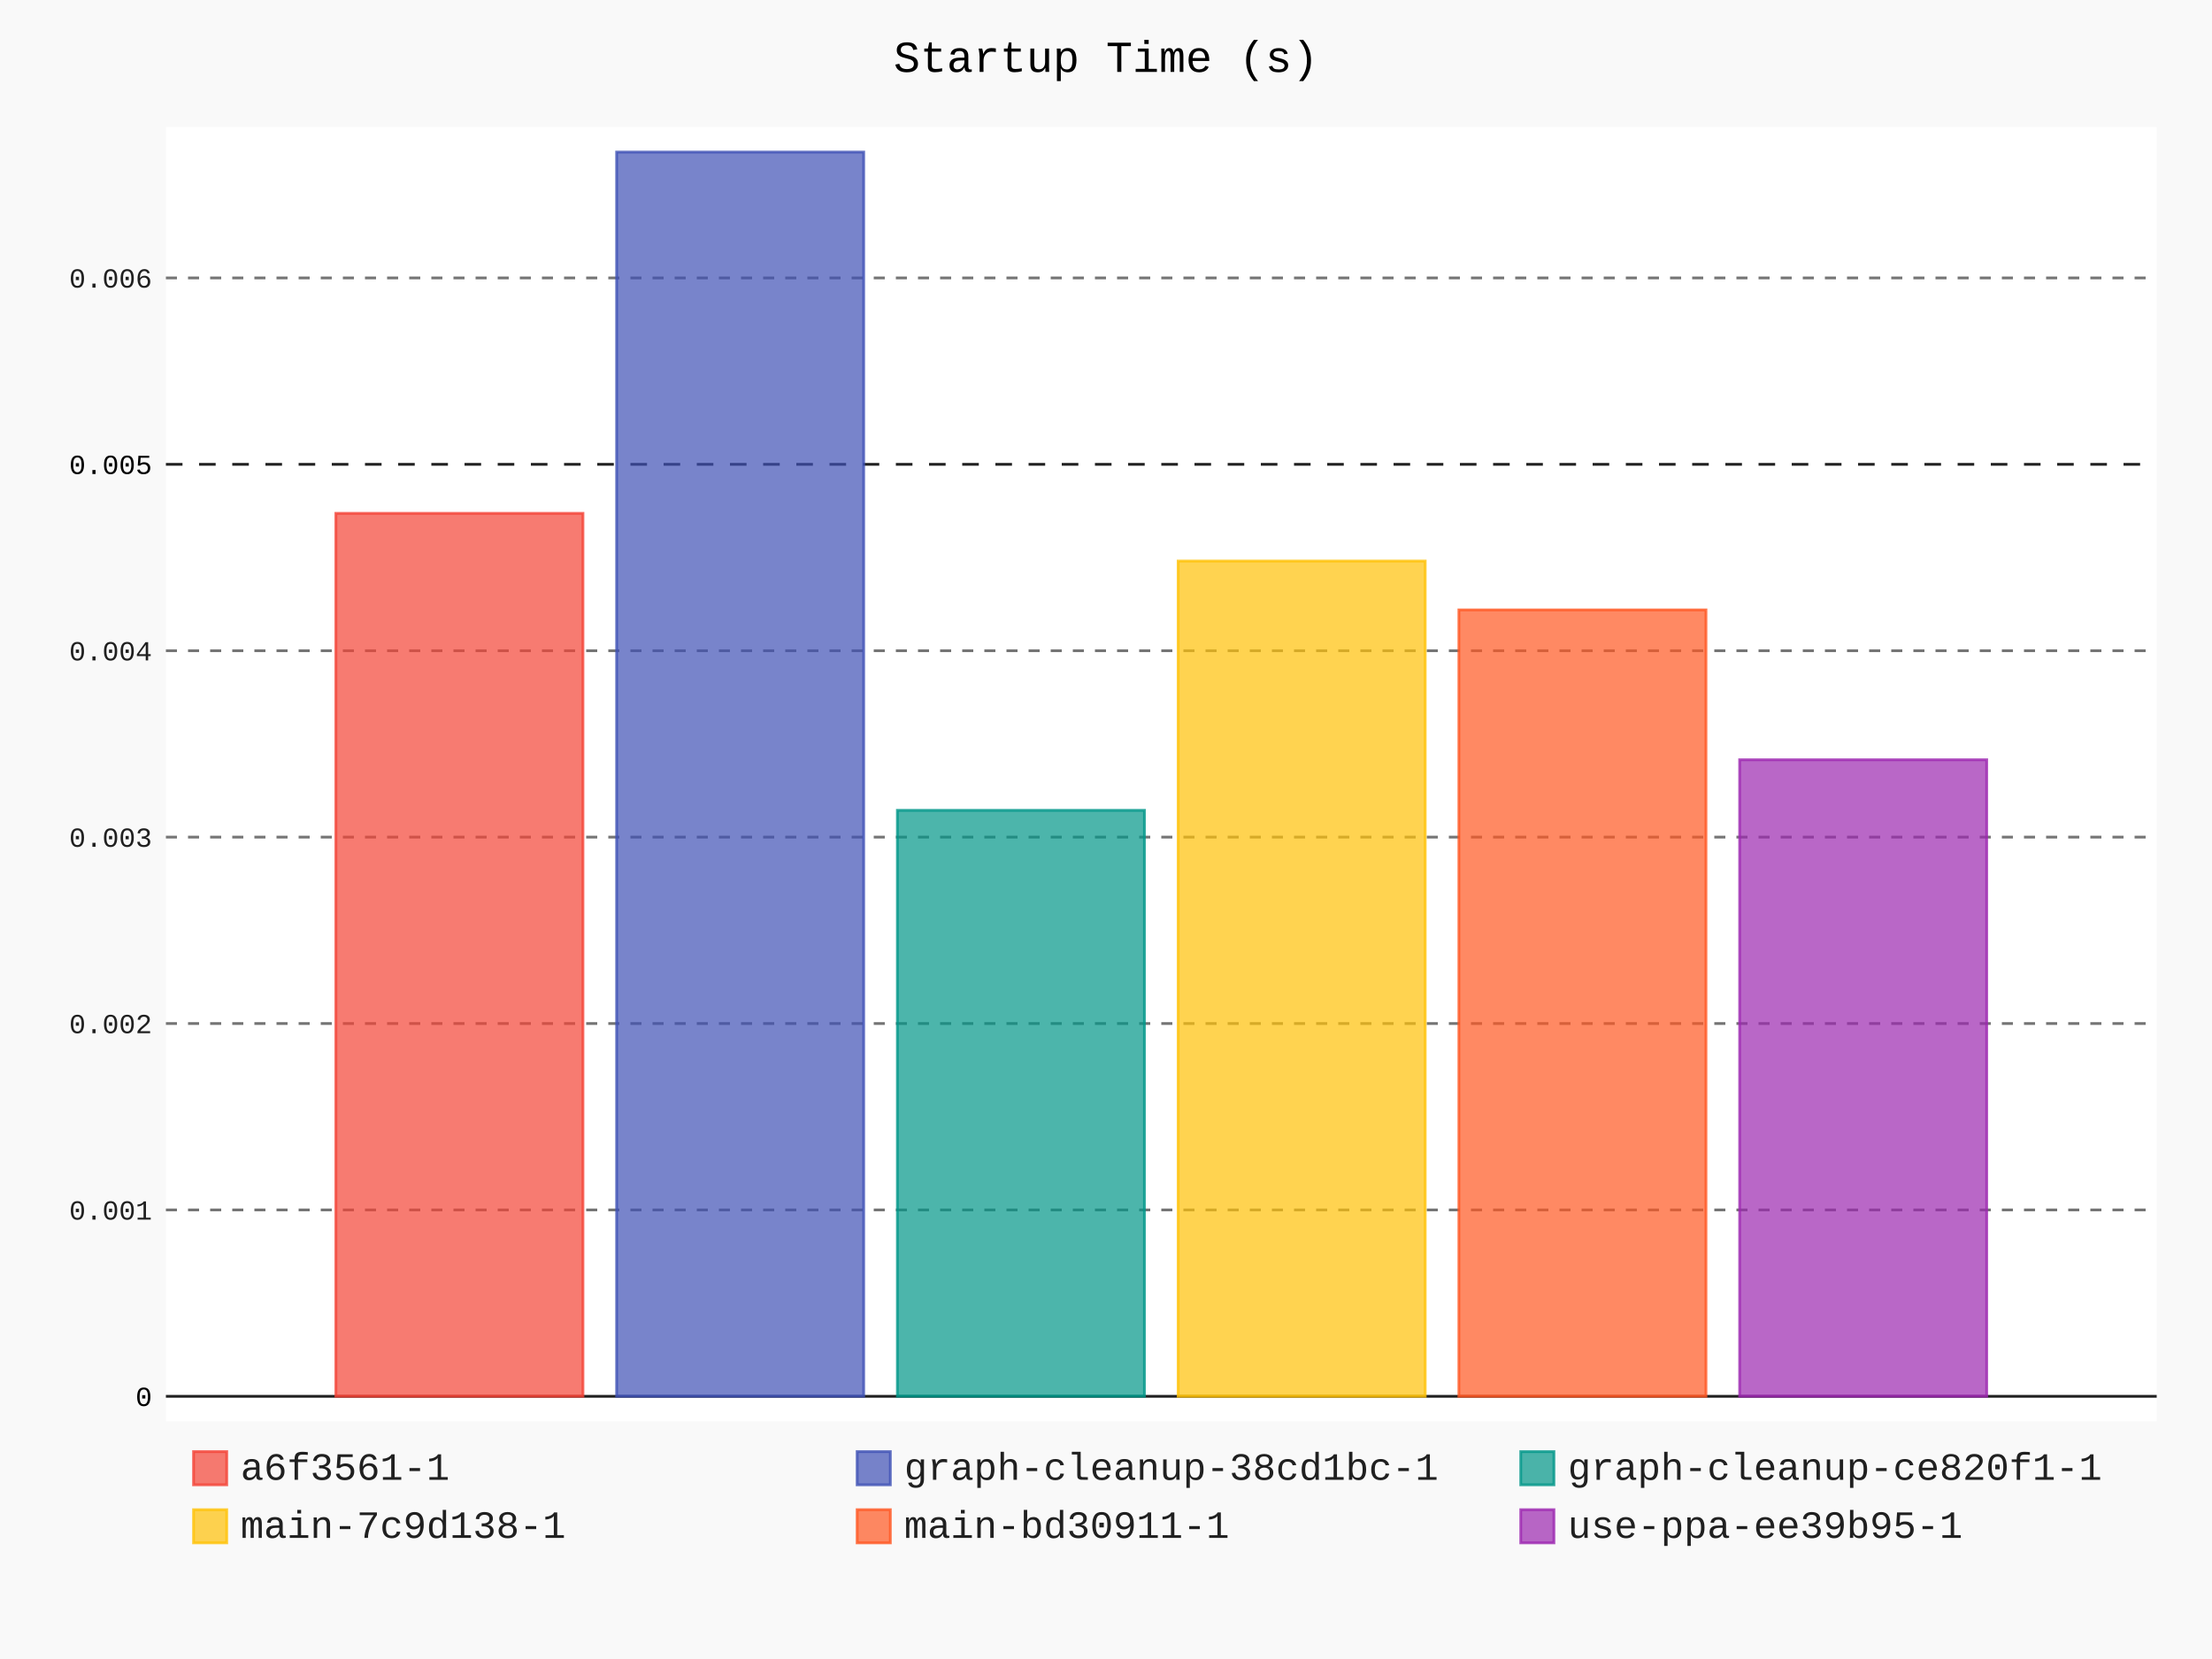
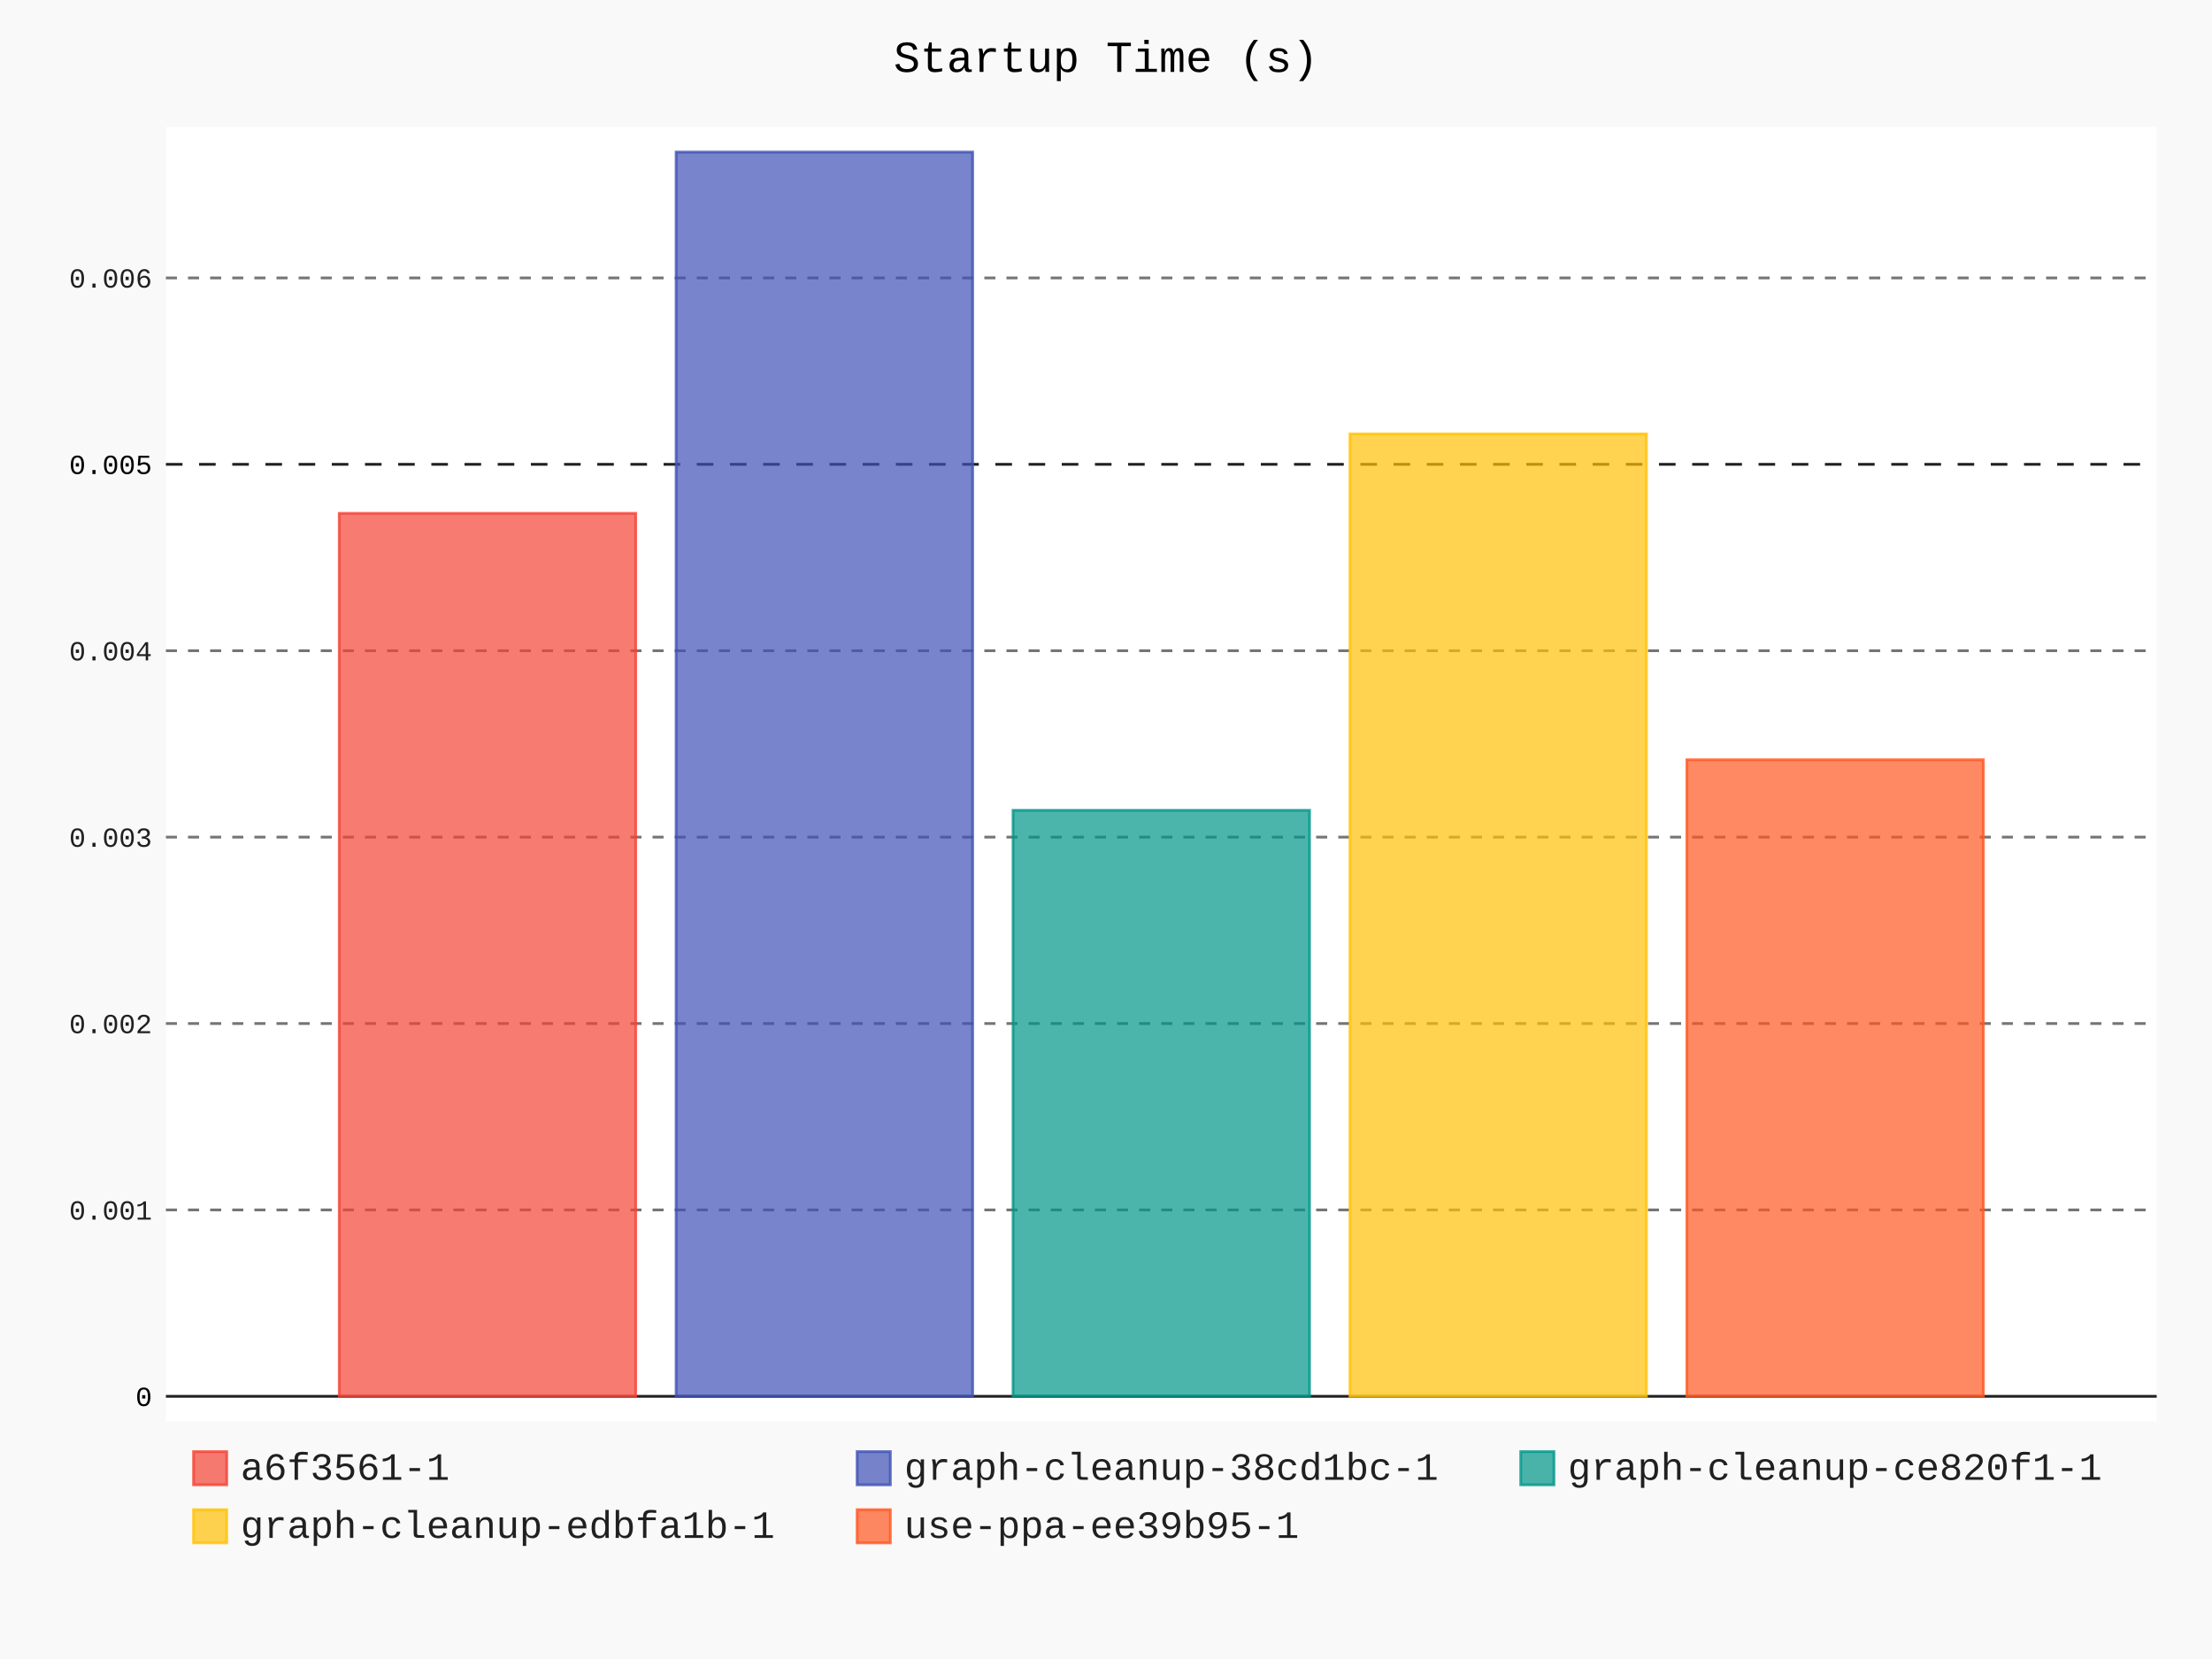
- <svg xmlns="http://www.w3.org/2000/svg" id="chart-c725b53e-28ff-4bd7-be31-37db63b10d06" class="pygal-chart" viewBox="0 0 800 600">
+ <svg xmlns="http://www.w3.org/2000/svg" id="chart-8183d726-7287-4f49-b92a-2204c461a9ce" class="pygal-chart" viewBox="0 0 800 600">
  <defs>
-     <style type="text/css">#chart-c725b53e-28ff-4bd7-be31-37db63b10d06{-webkit-user-select:none;-webkit-font-smoothing:antialiased;font-family:Consolas,"Liberation Mono",Menlo,Courier,monospace}#chart-c725b53e-28ff-4bd7-be31-37db63b10d06 .title{font-family:Consolas,"Liberation Mono",Menlo,Courier,monospace;font-size:16px}#chart-c725b53e-28ff-4bd7-be31-37db63b10d06 .legends .legend text{font-family:Consolas,"Liberation Mono",Menlo,Courier,monospace;font-size:14px}#chart-c725b53e-28ff-4bd7-be31-37db63b10d06 .axis text{font-family:Consolas,"Liberation Mono",Menlo,Courier,monospace;font-size:10px}#chart-c725b53e-28ff-4bd7-be31-37db63b10d06 .axis text.major{font-family:Consolas,"Liberation Mono",Menlo,Courier,monospace;font-size:10px}#chart-c725b53e-28ff-4bd7-be31-37db63b10d06 .text-overlay text.value{font-family:Consolas,"Liberation Mono",Menlo,Courier,monospace;font-size:16px}#chart-c725b53e-28ff-4bd7-be31-37db63b10d06 .text-overlay text.label{font-family:Consolas,"Liberation Mono",Menlo,Courier,monospace;font-size:10px}#chart-c725b53e-28ff-4bd7-be31-37db63b10d06 .tooltip{font-family:Consolas,"Liberation Mono",Menlo,Courier,monospace;font-size:14px}#chart-c725b53e-28ff-4bd7-be31-37db63b10d06 text.no_data{font-family:Consolas,"Liberation Mono",Menlo,Courier,monospace;font-size:64px}
- #chart-c725b53e-28ff-4bd7-be31-37db63b10d06{background-color:rgba(249,249,249,1)}#chart-c725b53e-28ff-4bd7-be31-37db63b10d06 path,#chart-c725b53e-28ff-4bd7-be31-37db63b10d06 line,#chart-c725b53e-28ff-4bd7-be31-37db63b10d06 rect,#chart-c725b53e-28ff-4bd7-be31-37db63b10d06 circle{-webkit-transition:150ms;-moz-transition:150ms;transition:150ms}#chart-c725b53e-28ff-4bd7-be31-37db63b10d06 .graph &gt; .background{fill:rgba(249,249,249,1)}#chart-c725b53e-28ff-4bd7-be31-37db63b10d06 .plot &gt; .background{fill:rgba(255,255,255,1)}#chart-c725b53e-28ff-4bd7-be31-37db63b10d06 .graph{fill:rgba(0,0,0,.87)}#chart-c725b53e-28ff-4bd7-be31-37db63b10d06 text.no_data{fill:rgba(0,0,0,1)}#chart-c725b53e-28ff-4bd7-be31-37db63b10d06 .title{fill:rgba(0,0,0,1)}#chart-c725b53e-28ff-4bd7-be31-37db63b10d06 .legends .legend text{fill:rgba(0,0,0,.87)}#chart-c725b53e-28ff-4bd7-be31-37db63b10d06 .legends .legend:hover text{fill:rgba(0,0,0,1)}#chart-c725b53e-28ff-4bd7-be31-37db63b10d06 .axis .line{stroke:rgba(0,0,0,1)}#chart-c725b53e-28ff-4bd7-be31-37db63b10d06 .axis .guide.line{stroke:rgba(0,0,0,.54)}#chart-c725b53e-28ff-4bd7-be31-37db63b10d06 .axis .major.line{stroke:rgba(0,0,0,.87)}#chart-c725b53e-28ff-4bd7-be31-37db63b10d06 .axis text.major{fill:rgba(0,0,0,1)}#chart-c725b53e-28ff-4bd7-be31-37db63b10d06 .axis.y .guides:hover .guide.line,#chart-c725b53e-28ff-4bd7-be31-37db63b10d06 .line-graph .axis.x .guides:hover .guide.line,#chart-c725b53e-28ff-4bd7-be31-37db63b10d06 .stackedline-graph .axis.x .guides:hover .guide.line,#chart-c725b53e-28ff-4bd7-be31-37db63b10d06 .xy-graph .axis.x .guides:hover .guide.line{stroke:rgba(0,0,0,1)}#chart-c725b53e-28ff-4bd7-be31-37db63b10d06 .axis .guides:hover text{fill:rgba(0,0,0,1)}#chart-c725b53e-28ff-4bd7-be31-37db63b10d06 .reactive{fill-opacity:.7;stroke-opacity:.8}#chart-c725b53e-28ff-4bd7-be31-37db63b10d06 .ci{stroke:rgba(0,0,0,.87)}#chart-c725b53e-28ff-4bd7-be31-37db63b10d06 .reactive.active,#chart-c725b53e-28ff-4bd7-be31-37db63b10d06 .active .reactive{fill-opacity:.8;stroke-opacity:.9;stroke-width:4}#chart-c725b53e-28ff-4bd7-be31-37db63b10d06 .ci .reactive.active{stroke-width:1.5}#chart-c725b53e-28ff-4bd7-be31-37db63b10d06 .series text{fill:rgba(0,0,0,1)}#chart-c725b53e-28ff-4bd7-be31-37db63b10d06 .tooltip rect{fill:rgba(255,255,255,1);stroke:rgba(0,0,0,1);-webkit-transition:opacity 150ms;-moz-transition:opacity 150ms;transition:opacity 150ms}#chart-c725b53e-28ff-4bd7-be31-37db63b10d06 .tooltip .label{fill:rgba(0,0,0,.87)}#chart-c725b53e-28ff-4bd7-be31-37db63b10d06 .tooltip .label{fill:rgba(0,0,0,.87)}#chart-c725b53e-28ff-4bd7-be31-37db63b10d06 .tooltip .legend{font-size:.8em;fill:rgba(0,0,0,.54)}#chart-c725b53e-28ff-4bd7-be31-37db63b10d06 .tooltip .x_label{font-size:.6em;fill:rgba(0,0,0,1)}#chart-c725b53e-28ff-4bd7-be31-37db63b10d06 .tooltip .xlink{font-size:.5em;text-decoration:underline}#chart-c725b53e-28ff-4bd7-be31-37db63b10d06 .tooltip .value{font-size:1.5em}#chart-c725b53e-28ff-4bd7-be31-37db63b10d06 .bound{font-size:.5em}#chart-c725b53e-28ff-4bd7-be31-37db63b10d06 .max-value{font-size:.75em;fill:rgba(0,0,0,.54)}#chart-c725b53e-28ff-4bd7-be31-37db63b10d06 .map-element{fill:rgba(255,255,255,1);stroke:rgba(0,0,0,.54) !important}#chart-c725b53e-28ff-4bd7-be31-37db63b10d06 .map-element .reactive{fill-opacity:inherit;stroke-opacity:inherit}#chart-c725b53e-28ff-4bd7-be31-37db63b10d06 .color-0,#chart-c725b53e-28ff-4bd7-be31-37db63b10d06 .color-0 a:visited{stroke:#F44336;fill:#F44336}#chart-c725b53e-28ff-4bd7-be31-37db63b10d06 .color-1,#chart-c725b53e-28ff-4bd7-be31-37db63b10d06 .color-1 a:visited{stroke:#3F51B5;fill:#3F51B5}#chart-c725b53e-28ff-4bd7-be31-37db63b10d06 .color-2,#chart-c725b53e-28ff-4bd7-be31-37db63b10d06 .color-2 a:visited{stroke:#009688;fill:#009688}#chart-c725b53e-28ff-4bd7-be31-37db63b10d06 .color-3,#chart-c725b53e-28ff-4bd7-be31-37db63b10d06 .color-3 a:visited{stroke:#FFC107;fill:#FFC107}#chart-c725b53e-28ff-4bd7-be31-37db63b10d06 .color-4,#chart-c725b53e-28ff-4bd7-be31-37db63b10d06 .color-4 a:visited{stroke:#FF5722;fill:#FF5722}#chart-c725b53e-28ff-4bd7-be31-37db63b10d06 .color-5,#chart-c725b53e-28ff-4bd7-be31-37db63b10d06 .color-5 a:visited{stroke:#9C27B0;fill:#9C27B0}#chart-c725b53e-28ff-4bd7-be31-37db63b10d06 .text-overlay .color-0 text{fill:black}#chart-c725b53e-28ff-4bd7-be31-37db63b10d06 .text-overlay .color-1 text{fill:black}#chart-c725b53e-28ff-4bd7-be31-37db63b10d06 .text-overlay .color-2 text{fill:black}#chart-c725b53e-28ff-4bd7-be31-37db63b10d06 .text-overlay .color-3 text{fill:black}#chart-c725b53e-28ff-4bd7-be31-37db63b10d06 .text-overlay .color-4 text{fill:black}#chart-c725b53e-28ff-4bd7-be31-37db63b10d06 .text-overlay .color-5 text{fill:black}
- #chart-c725b53e-28ff-4bd7-be31-37db63b10d06 text.no_data{text-anchor:middle}#chart-c725b53e-28ff-4bd7-be31-37db63b10d06 .guide.line{fill:none}#chart-c725b53e-28ff-4bd7-be31-37db63b10d06 .centered{text-anchor:middle}#chart-c725b53e-28ff-4bd7-be31-37db63b10d06 .title{text-anchor:middle}#chart-c725b53e-28ff-4bd7-be31-37db63b10d06 .legends .legend text{fill-opacity:1}#chart-c725b53e-28ff-4bd7-be31-37db63b10d06 .axis.x text{text-anchor:middle}#chart-c725b53e-28ff-4bd7-be31-37db63b10d06 .axis.x:not(.web) text[transform]{text-anchor:start}#chart-c725b53e-28ff-4bd7-be31-37db63b10d06 .axis.x:not(.web) text[transform].backwards{text-anchor:end}#chart-c725b53e-28ff-4bd7-be31-37db63b10d06 .axis.y text{text-anchor:end}#chart-c725b53e-28ff-4bd7-be31-37db63b10d06 .axis.y text[transform].backwards{text-anchor:start}#chart-c725b53e-28ff-4bd7-be31-37db63b10d06 .axis.y2 text{text-anchor:start}#chart-c725b53e-28ff-4bd7-be31-37db63b10d06 .axis.y2 text[transform].backwards{text-anchor:end}#chart-c725b53e-28ff-4bd7-be31-37db63b10d06 .axis .guide.line{stroke-dasharray:4,4}#chart-c725b53e-28ff-4bd7-be31-37db63b10d06 .axis .major.guide.line{stroke-dasharray:6,6}#chart-c725b53e-28ff-4bd7-be31-37db63b10d06 .horizontal .axis.y .guide.line,#chart-c725b53e-28ff-4bd7-be31-37db63b10d06 .horizontal .axis.y2 .guide.line,#chart-c725b53e-28ff-4bd7-be31-37db63b10d06 .vertical .axis.x .guide.line{opacity:0}#chart-c725b53e-28ff-4bd7-be31-37db63b10d06 .horizontal .axis.always_show .guide.line,#chart-c725b53e-28ff-4bd7-be31-37db63b10d06 .vertical .axis.always_show .guide.line{opacity:1 !important}#chart-c725b53e-28ff-4bd7-be31-37db63b10d06 .axis.y .guides:hover .guide.line,#chart-c725b53e-28ff-4bd7-be31-37db63b10d06 .axis.y2 .guides:hover .guide.line,#chart-c725b53e-28ff-4bd7-be31-37db63b10d06 .axis.x .guides:hover .guide.line{opacity:1}#chart-c725b53e-28ff-4bd7-be31-37db63b10d06 .axis .guides:hover text{opacity:1}#chart-c725b53e-28ff-4bd7-be31-37db63b10d06 .nofill{fill:none}#chart-c725b53e-28ff-4bd7-be31-37db63b10d06 .subtle-fill{fill-opacity:.2}#chart-c725b53e-28ff-4bd7-be31-37db63b10d06 .dot{stroke-width:1px;fill-opacity:1}#chart-c725b53e-28ff-4bd7-be31-37db63b10d06 .dot.active{stroke-width:5px}#chart-c725b53e-28ff-4bd7-be31-37db63b10d06 .dot.negative{fill:transparent}#chart-c725b53e-28ff-4bd7-be31-37db63b10d06 text,#chart-c725b53e-28ff-4bd7-be31-37db63b10d06 tspan{stroke:none !important}#chart-c725b53e-28ff-4bd7-be31-37db63b10d06 .series text.active{opacity:1}#chart-c725b53e-28ff-4bd7-be31-37db63b10d06 .tooltip rect{fill-opacity:.95;stroke-width:.5}#chart-c725b53e-28ff-4bd7-be31-37db63b10d06 .tooltip text{fill-opacity:1}#chart-c725b53e-28ff-4bd7-be31-37db63b10d06 .showable{visibility:hidden}#chart-c725b53e-28ff-4bd7-be31-37db63b10d06 .showable.shown{visibility:visible}#chart-c725b53e-28ff-4bd7-be31-37db63b10d06 .gauge-background{fill:rgba(229,229,229,1);stroke:none}#chart-c725b53e-28ff-4bd7-be31-37db63b10d06 .bg-lines{stroke:rgba(249,249,249,1);stroke-width:2px}</style>
+     <style type="text/css">#chart-8183d726-7287-4f49-b92a-2204c461a9ce{-webkit-user-select:none;-webkit-font-smoothing:antialiased;font-family:Consolas,"Liberation Mono",Menlo,Courier,monospace}#chart-8183d726-7287-4f49-b92a-2204c461a9ce .title{font-family:Consolas,"Liberation Mono",Menlo,Courier,monospace;font-size:16px}#chart-8183d726-7287-4f49-b92a-2204c461a9ce .legends .legend text{font-family:Consolas,"Liberation Mono",Menlo,Courier,monospace;font-size:14px}#chart-8183d726-7287-4f49-b92a-2204c461a9ce .axis text{font-family:Consolas,"Liberation Mono",Menlo,Courier,monospace;font-size:10px}#chart-8183d726-7287-4f49-b92a-2204c461a9ce .axis text.major{font-family:Consolas,"Liberation Mono",Menlo,Courier,monospace;font-size:10px}#chart-8183d726-7287-4f49-b92a-2204c461a9ce .text-overlay text.value{font-family:Consolas,"Liberation Mono",Menlo,Courier,monospace;font-size:16px}#chart-8183d726-7287-4f49-b92a-2204c461a9ce .text-overlay text.label{font-family:Consolas,"Liberation Mono",Menlo,Courier,monospace;font-size:10px}#chart-8183d726-7287-4f49-b92a-2204c461a9ce .tooltip{font-family:Consolas,"Liberation Mono",Menlo,Courier,monospace;font-size:14px}#chart-8183d726-7287-4f49-b92a-2204c461a9ce text.no_data{font-family:Consolas,"Liberation Mono",Menlo,Courier,monospace;font-size:64px}
+ #chart-8183d726-7287-4f49-b92a-2204c461a9ce{background-color:rgba(249,249,249,1)}#chart-8183d726-7287-4f49-b92a-2204c461a9ce path,#chart-8183d726-7287-4f49-b92a-2204c461a9ce line,#chart-8183d726-7287-4f49-b92a-2204c461a9ce rect,#chart-8183d726-7287-4f49-b92a-2204c461a9ce circle{-webkit-transition:150ms;-moz-transition:150ms;transition:150ms}#chart-8183d726-7287-4f49-b92a-2204c461a9ce .graph &gt; .background{fill:rgba(249,249,249,1)}#chart-8183d726-7287-4f49-b92a-2204c461a9ce .plot &gt; .background{fill:rgba(255,255,255,1)}#chart-8183d726-7287-4f49-b92a-2204c461a9ce .graph{fill:rgba(0,0,0,.87)}#chart-8183d726-7287-4f49-b92a-2204c461a9ce text.no_data{fill:rgba(0,0,0,1)}#chart-8183d726-7287-4f49-b92a-2204c461a9ce .title{fill:rgba(0,0,0,1)}#chart-8183d726-7287-4f49-b92a-2204c461a9ce .legends .legend text{fill:rgba(0,0,0,.87)}#chart-8183d726-7287-4f49-b92a-2204c461a9ce .legends .legend:hover text{fill:rgba(0,0,0,1)}#chart-8183d726-7287-4f49-b92a-2204c461a9ce .axis .line{stroke:rgba(0,0,0,1)}#chart-8183d726-7287-4f49-b92a-2204c461a9ce .axis .guide.line{stroke:rgba(0,0,0,.54)}#chart-8183d726-7287-4f49-b92a-2204c461a9ce .axis .major.line{stroke:rgba(0,0,0,.87)}#chart-8183d726-7287-4f49-b92a-2204c461a9ce .axis text.major{fill:rgba(0,0,0,1)}#chart-8183d726-7287-4f49-b92a-2204c461a9ce .axis.y .guides:hover .guide.line,#chart-8183d726-7287-4f49-b92a-2204c461a9ce .line-graph .axis.x .guides:hover .guide.line,#chart-8183d726-7287-4f49-b92a-2204c461a9ce .stackedline-graph .axis.x .guides:hover .guide.line,#chart-8183d726-7287-4f49-b92a-2204c461a9ce .xy-graph .axis.x .guides:hover .guide.line{stroke:rgba(0,0,0,1)}#chart-8183d726-7287-4f49-b92a-2204c461a9ce .axis .guides:hover text{fill:rgba(0,0,0,1)}#chart-8183d726-7287-4f49-b92a-2204c461a9ce .reactive{fill-opacity:.7;stroke-opacity:.8}#chart-8183d726-7287-4f49-b92a-2204c461a9ce .ci{stroke:rgba(0,0,0,.87)}#chart-8183d726-7287-4f49-b92a-2204c461a9ce .reactive.active,#chart-8183d726-7287-4f49-b92a-2204c461a9ce .active .reactive{fill-opacity:.8;stroke-opacity:.9;stroke-width:4}#chart-8183d726-7287-4f49-b92a-2204c461a9ce .ci .reactive.active{stroke-width:1.5}#chart-8183d726-7287-4f49-b92a-2204c461a9ce .series text{fill:rgba(0,0,0,1)}#chart-8183d726-7287-4f49-b92a-2204c461a9ce .tooltip rect{fill:rgba(255,255,255,1);stroke:rgba(0,0,0,1);-webkit-transition:opacity 150ms;-moz-transition:opacity 150ms;transition:opacity 150ms}#chart-8183d726-7287-4f49-b92a-2204c461a9ce .tooltip .label{fill:rgba(0,0,0,.87)}#chart-8183d726-7287-4f49-b92a-2204c461a9ce .tooltip .label{fill:rgba(0,0,0,.87)}#chart-8183d726-7287-4f49-b92a-2204c461a9ce .tooltip .legend{font-size:.8em;fill:rgba(0,0,0,.54)}#chart-8183d726-7287-4f49-b92a-2204c461a9ce .tooltip .x_label{font-size:.6em;fill:rgba(0,0,0,1)}#chart-8183d726-7287-4f49-b92a-2204c461a9ce .tooltip .xlink{font-size:.5em;text-decoration:underline}#chart-8183d726-7287-4f49-b92a-2204c461a9ce .tooltip .value{font-size:1.5em}#chart-8183d726-7287-4f49-b92a-2204c461a9ce .bound{font-size:.5em}#chart-8183d726-7287-4f49-b92a-2204c461a9ce .max-value{font-size:.75em;fill:rgba(0,0,0,.54)}#chart-8183d726-7287-4f49-b92a-2204c461a9ce .map-element{fill:rgba(255,255,255,1);stroke:rgba(0,0,0,.54) !important}#chart-8183d726-7287-4f49-b92a-2204c461a9ce .map-element .reactive{fill-opacity:inherit;stroke-opacity:inherit}#chart-8183d726-7287-4f49-b92a-2204c461a9ce .color-0,#chart-8183d726-7287-4f49-b92a-2204c461a9ce .color-0 a:visited{stroke:#F44336;fill:#F44336}#chart-8183d726-7287-4f49-b92a-2204c461a9ce .color-1,#chart-8183d726-7287-4f49-b92a-2204c461a9ce .color-1 a:visited{stroke:#3F51B5;fill:#3F51B5}#chart-8183d726-7287-4f49-b92a-2204c461a9ce .color-2,#chart-8183d726-7287-4f49-b92a-2204c461a9ce .color-2 a:visited{stroke:#009688;fill:#009688}#chart-8183d726-7287-4f49-b92a-2204c461a9ce .color-3,#chart-8183d726-7287-4f49-b92a-2204c461a9ce .color-3 a:visited{stroke:#FFC107;fill:#FFC107}#chart-8183d726-7287-4f49-b92a-2204c461a9ce .color-4,#chart-8183d726-7287-4f49-b92a-2204c461a9ce .color-4 a:visited{stroke:#FF5722;fill:#FF5722}#chart-8183d726-7287-4f49-b92a-2204c461a9ce .text-overlay .color-0 text{fill:black}#chart-8183d726-7287-4f49-b92a-2204c461a9ce .text-overlay .color-1 text{fill:black}#chart-8183d726-7287-4f49-b92a-2204c461a9ce .text-overlay .color-2 text{fill:black}#chart-8183d726-7287-4f49-b92a-2204c461a9ce .text-overlay .color-3 text{fill:black}#chart-8183d726-7287-4f49-b92a-2204c461a9ce .text-overlay .color-4 text{fill:black}
+ #chart-8183d726-7287-4f49-b92a-2204c461a9ce text.no_data{text-anchor:middle}#chart-8183d726-7287-4f49-b92a-2204c461a9ce .guide.line{fill:none}#chart-8183d726-7287-4f49-b92a-2204c461a9ce .centered{text-anchor:middle}#chart-8183d726-7287-4f49-b92a-2204c461a9ce .title{text-anchor:middle}#chart-8183d726-7287-4f49-b92a-2204c461a9ce .legends .legend text{fill-opacity:1}#chart-8183d726-7287-4f49-b92a-2204c461a9ce .axis.x text{text-anchor:middle}#chart-8183d726-7287-4f49-b92a-2204c461a9ce .axis.x:not(.web) text[transform]{text-anchor:start}#chart-8183d726-7287-4f49-b92a-2204c461a9ce .axis.x:not(.web) text[transform].backwards{text-anchor:end}#chart-8183d726-7287-4f49-b92a-2204c461a9ce .axis.y text{text-anchor:end}#chart-8183d726-7287-4f49-b92a-2204c461a9ce .axis.y text[transform].backwards{text-anchor:start}#chart-8183d726-7287-4f49-b92a-2204c461a9ce .axis.y2 text{text-anchor:start}#chart-8183d726-7287-4f49-b92a-2204c461a9ce .axis.y2 text[transform].backwards{text-anchor:end}#chart-8183d726-7287-4f49-b92a-2204c461a9ce .axis .guide.line{stroke-dasharray:4,4}#chart-8183d726-7287-4f49-b92a-2204c461a9ce .axis .major.guide.line{stroke-dasharray:6,6}#chart-8183d726-7287-4f49-b92a-2204c461a9ce .horizontal .axis.y .guide.line,#chart-8183d726-7287-4f49-b92a-2204c461a9ce .horizontal .axis.y2 .guide.line,#chart-8183d726-7287-4f49-b92a-2204c461a9ce .vertical .axis.x .guide.line{opacity:0}#chart-8183d726-7287-4f49-b92a-2204c461a9ce .horizontal .axis.always_show .guide.line,#chart-8183d726-7287-4f49-b92a-2204c461a9ce .vertical .axis.always_show .guide.line{opacity:1 !important}#chart-8183d726-7287-4f49-b92a-2204c461a9ce .axis.y .guides:hover .guide.line,#chart-8183d726-7287-4f49-b92a-2204c461a9ce .axis.y2 .guides:hover .guide.line,#chart-8183d726-7287-4f49-b92a-2204c461a9ce .axis.x .guides:hover .guide.line{opacity:1}#chart-8183d726-7287-4f49-b92a-2204c461a9ce .axis .guides:hover text{opacity:1}#chart-8183d726-7287-4f49-b92a-2204c461a9ce .nofill{fill:none}#chart-8183d726-7287-4f49-b92a-2204c461a9ce .subtle-fill{fill-opacity:.2}#chart-8183d726-7287-4f49-b92a-2204c461a9ce .dot{stroke-width:1px;fill-opacity:1}#chart-8183d726-7287-4f49-b92a-2204c461a9ce .dot.active{stroke-width:5px}#chart-8183d726-7287-4f49-b92a-2204c461a9ce .dot.negative{fill:transparent}#chart-8183d726-7287-4f49-b92a-2204c461a9ce text,#chart-8183d726-7287-4f49-b92a-2204c461a9ce tspan{stroke:none !important}#chart-8183d726-7287-4f49-b92a-2204c461a9ce .series text.active{opacity:1}#chart-8183d726-7287-4f49-b92a-2204c461a9ce .tooltip rect{fill-opacity:.95;stroke-width:.5}#chart-8183d726-7287-4f49-b92a-2204c461a9ce .tooltip text{fill-opacity:1}#chart-8183d726-7287-4f49-b92a-2204c461a9ce .showable{visibility:hidden}#chart-8183d726-7287-4f49-b92a-2204c461a9ce .showable.shown{visibility:visible}#chart-8183d726-7287-4f49-b92a-2204c461a9ce .gauge-background{fill:rgba(229,229,229,1);stroke:none}#chart-8183d726-7287-4f49-b92a-2204c461a9ce .bg-lines{stroke:rgba(249,249,249,1);stroke-width:2px}</style>
  </defs>
  <g class="graph bar-graph vertical">
    <rect x="0" y="0" width="800" height="600" class="background" />
    <g transform="translate(60, 46)" class="plot">
      <rect x="0" y="0" width="720.0" height="468.0" class="background" />
      <g class="axis y always_show">
        <g class="guides">
          <path d="M0 459 h720" class="axis major line" />
          <text x="-5" y="462.5" class="major">0</text>
        </g>
        <g class="guides">
          <path d="M0 391.586 h720" class="guide line" />
          <text x="-5" y="395.086" class="">0.001</text>
        </g>
        <g class="guides">
          <path d="M0 324.172 h720" class="guide line" />
          <text x="-5" y="327.672" class="">0.002</text>
        </g>
        <g class="guides">
          <path d="M0 256.758 h720" class="guide line" />
          <text x="-5" y="260.258" class="">0.003</text>
        </g>
        <g class="guides">
          <path d="M0 189.345 h720" class="guide line" />
          <text x="-5" y="192.845" class="">0.004</text>
        </g>
        <g class="guides">
          <path d="M0 121.931 h720" class="major guide line" />
          <text x="-5" y="125.431" class="major">0.005</text>
        </g>
        <g class="guides">
          <path d="M0 54.517 h720" class="guide line" />
          <text x="-5" y="58.017" class="">0.006</text>
        </g>
      </g>
      <g class="series serie-0 color-0">
        <g class="bars">
          <g class="bar">
-             <rect x="61.477" y="139.658" rx="0" ry="0" width="89.354" height="319.342" class="rect reactive tooltip-trigger" />
+             <rect x="62.695" y="139.658" rx="0" ry="0" width="107.225" height="319.342" class="rect reactive tooltip-trigger" />
          </g>
        </g>
      </g>
      <g class="series serie-1 color-1">
        <g class="bars">
          <g class="bar">
-             <rect x="163.015" y="9.0" rx="0" ry="0" width="89.354" height="450.0" class="rect reactive tooltip-trigger" />
+             <rect x="184.542" y="9.0" rx="0" ry="0" width="107.225" height="450.0" class="rect reactive tooltip-trigger" />
          </g>
        </g>
      </g>
      <g class="series serie-2 color-2">
        <g class="bars">
          <g class="bar">
-             <rect x="264.554" y="247.068" rx="0" ry="0" width="89.354" height="211.932" class="rect reactive tooltip-trigger" />
+             <rect x="306.388" y="247.068" rx="0" ry="0" width="107.225" height="211.932" class="rect reactive tooltip-trigger" />
          </g>
        </g>
      </g>
      <g class="series serie-3 color-3">
        <g class="bars">
          <g class="bar">
-             <rect x="366.092" y="156.903" rx="0" ry="0" width="89.354" height="302.097" class="rect reactive tooltip-trigger" />
+             <rect x="428.234" y="110.923" rx="0" ry="0" width="107.225" height="348.077" class="rect reactive tooltip-trigger" />
          </g>
        </g>
      </g>
      <g class="series serie-4 color-4">
        <g class="bars">
          <g class="bar">
-             <rect x="467.631" y="174.577" rx="0" ry="0" width="89.354" height="284.423" class="rect reactive tooltip-trigger" />
-           </g>
-         </g>
-       </g>
-       <g class="series serie-5 color-5">
-         <g class="bars">
-           <g class="bar">
-             <rect x="569.169" y="228.78" rx="0" ry="0" width="89.354" height="230.22" class="rect reactive tooltip-trigger" />
+             <rect x="550.08" y="228.78" rx="0" ry="0" width="107.225" height="230.22" class="rect reactive tooltip-trigger" />
          </g>
        </g>
      </g>
    </g>
    <g class="titles">
      <text x="400.0" y="26" class="title plot_title">Startup Time (s)</text>
    </g>
    <g transform="translate(60, 46)" class="plot overlay">
      <g class="series serie-0 color-0" />
      <g class="series serie-1 color-1" />
      <g class="series serie-2 color-2" />
      <g class="series serie-3 color-3" />
      <g class="series serie-4 color-4" />
-       <g class="series serie-5 color-5" />
    </g>
    <g transform="translate(60, 46)" class="plot text-overlay">
      <g class="series serie-0 color-0" />
      <g class="series serie-1 color-1" />
      <g class="series serie-2 color-2" />
      <g class="series serie-3 color-3" />
      <g class="series serie-4 color-4" />
-       <g class="series serie-5 color-5" />
    </g>
    <g transform="translate(60, 46)" class="plot tooltip-overlay">
      <g transform="translate(0 0)" style="opacity: 0" class="tooltip">
        <rect rx="0" ry="0" width="0" height="0" class="tooltip-box" />
        <g class="text" />
      </g>
    </g>
    <g transform="translate(70, 524)" class="legends">
      <g id="activate-serie-0" class="legend reactive activate-serie">
        <rect x="0.0" y="1.0" width="12" height="12" class="color-0 reactive" />
        <text x="17.0" y="11.2">a6f3561-1</text>
      </g>
      <g id="activate-serie-1" class="legend reactive activate-serie">
        <rect x="240.0" y="1.0" width="12" height="12" class="color-1 reactive" />
        <text x="257.0" y="11.2">graph-cleanup-38cd1bc-1</text>
      </g>
      <g id="activate-serie-2" class="legend reactive activate-serie">
        <rect x="480.0" y="1.0" width="12" height="12" class="color-2 reactive" />
        <text x="497.0" y="11.2">graph-cleanup-ce820f1-1</text>
      </g>
      <g id="activate-serie-3" class="legend reactive activate-serie">
        <rect x="0.0" y="22.0" width="12" height="12" class="color-3 reactive" />
-         <text x="17.0" y="32.2">main-7c9d138-1</text>
+         <text x="17.0" y="32.2">graph-cleanup-edbfa1b-1</text>
      </g>
      <g id="activate-serie-4" class="legend reactive activate-serie">
        <rect x="240.0" y="22.0" width="12" height="12" class="color-4 reactive" />
-         <text x="257.0" y="32.2">main-bd30911-1</text>
-       </g>
-       <g id="activate-serie-5" class="legend reactive activate-serie">
-         <rect x="480.0" y="22.0" width="12" height="12" class="color-5 reactive" />
-         <text x="497.0" y="32.2">use-ppa-ee39b95-1</text>
+         <text x="257.0" y="32.2">use-ppa-ee39b95-1</text>
      </g>
    </g>
  </g>
</svg>
